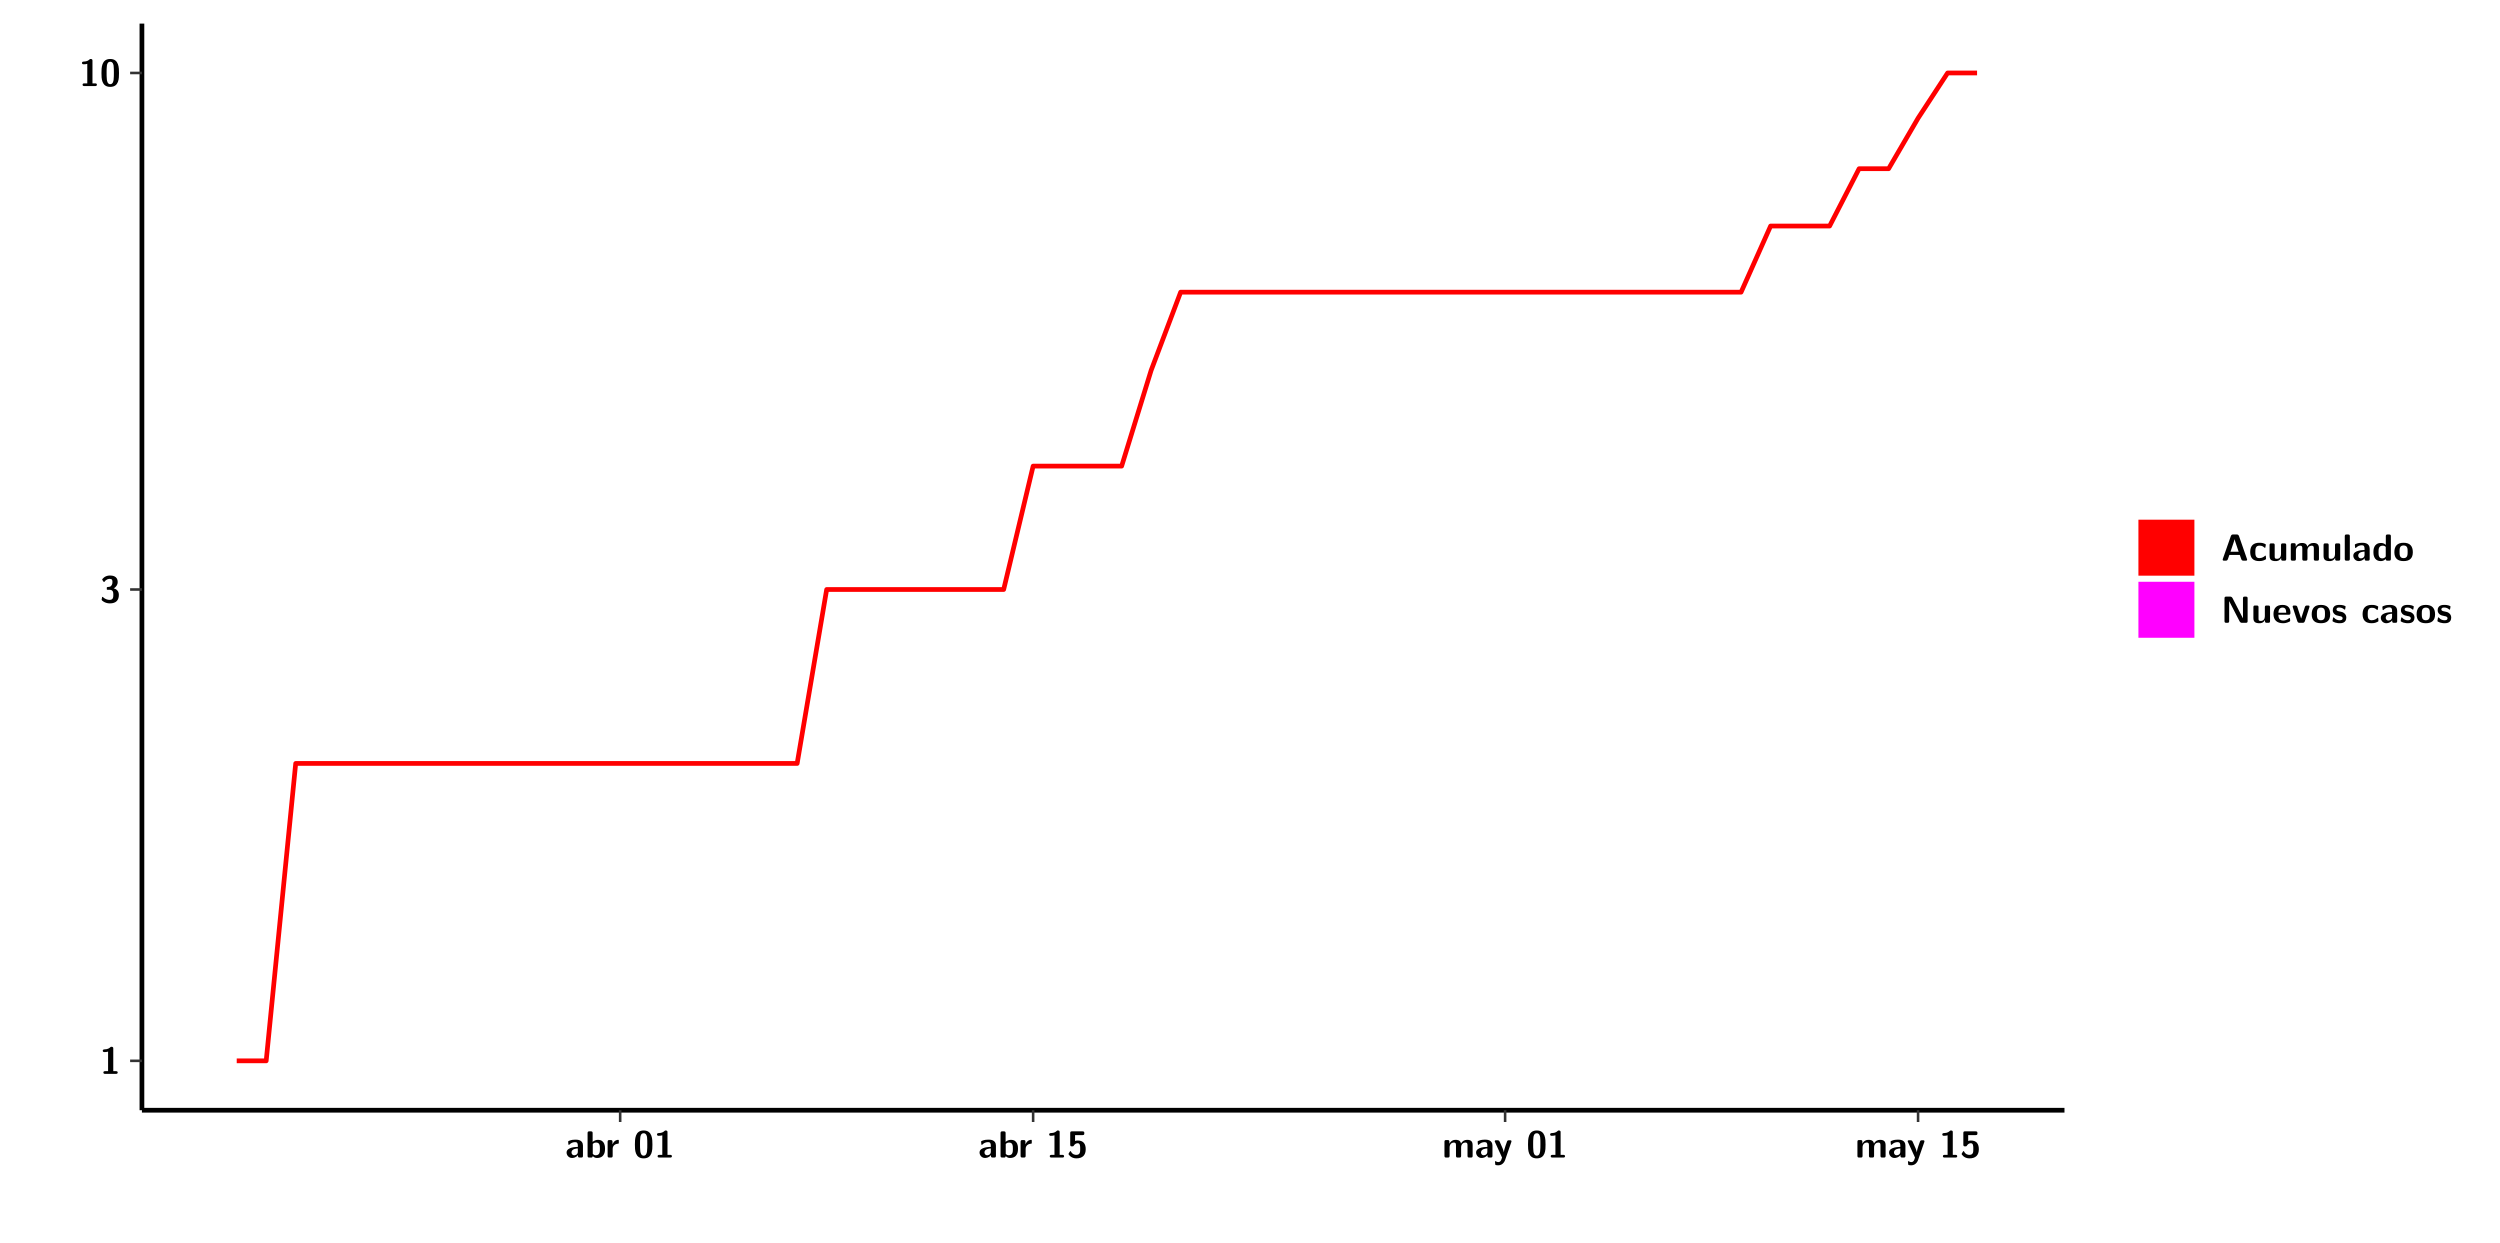
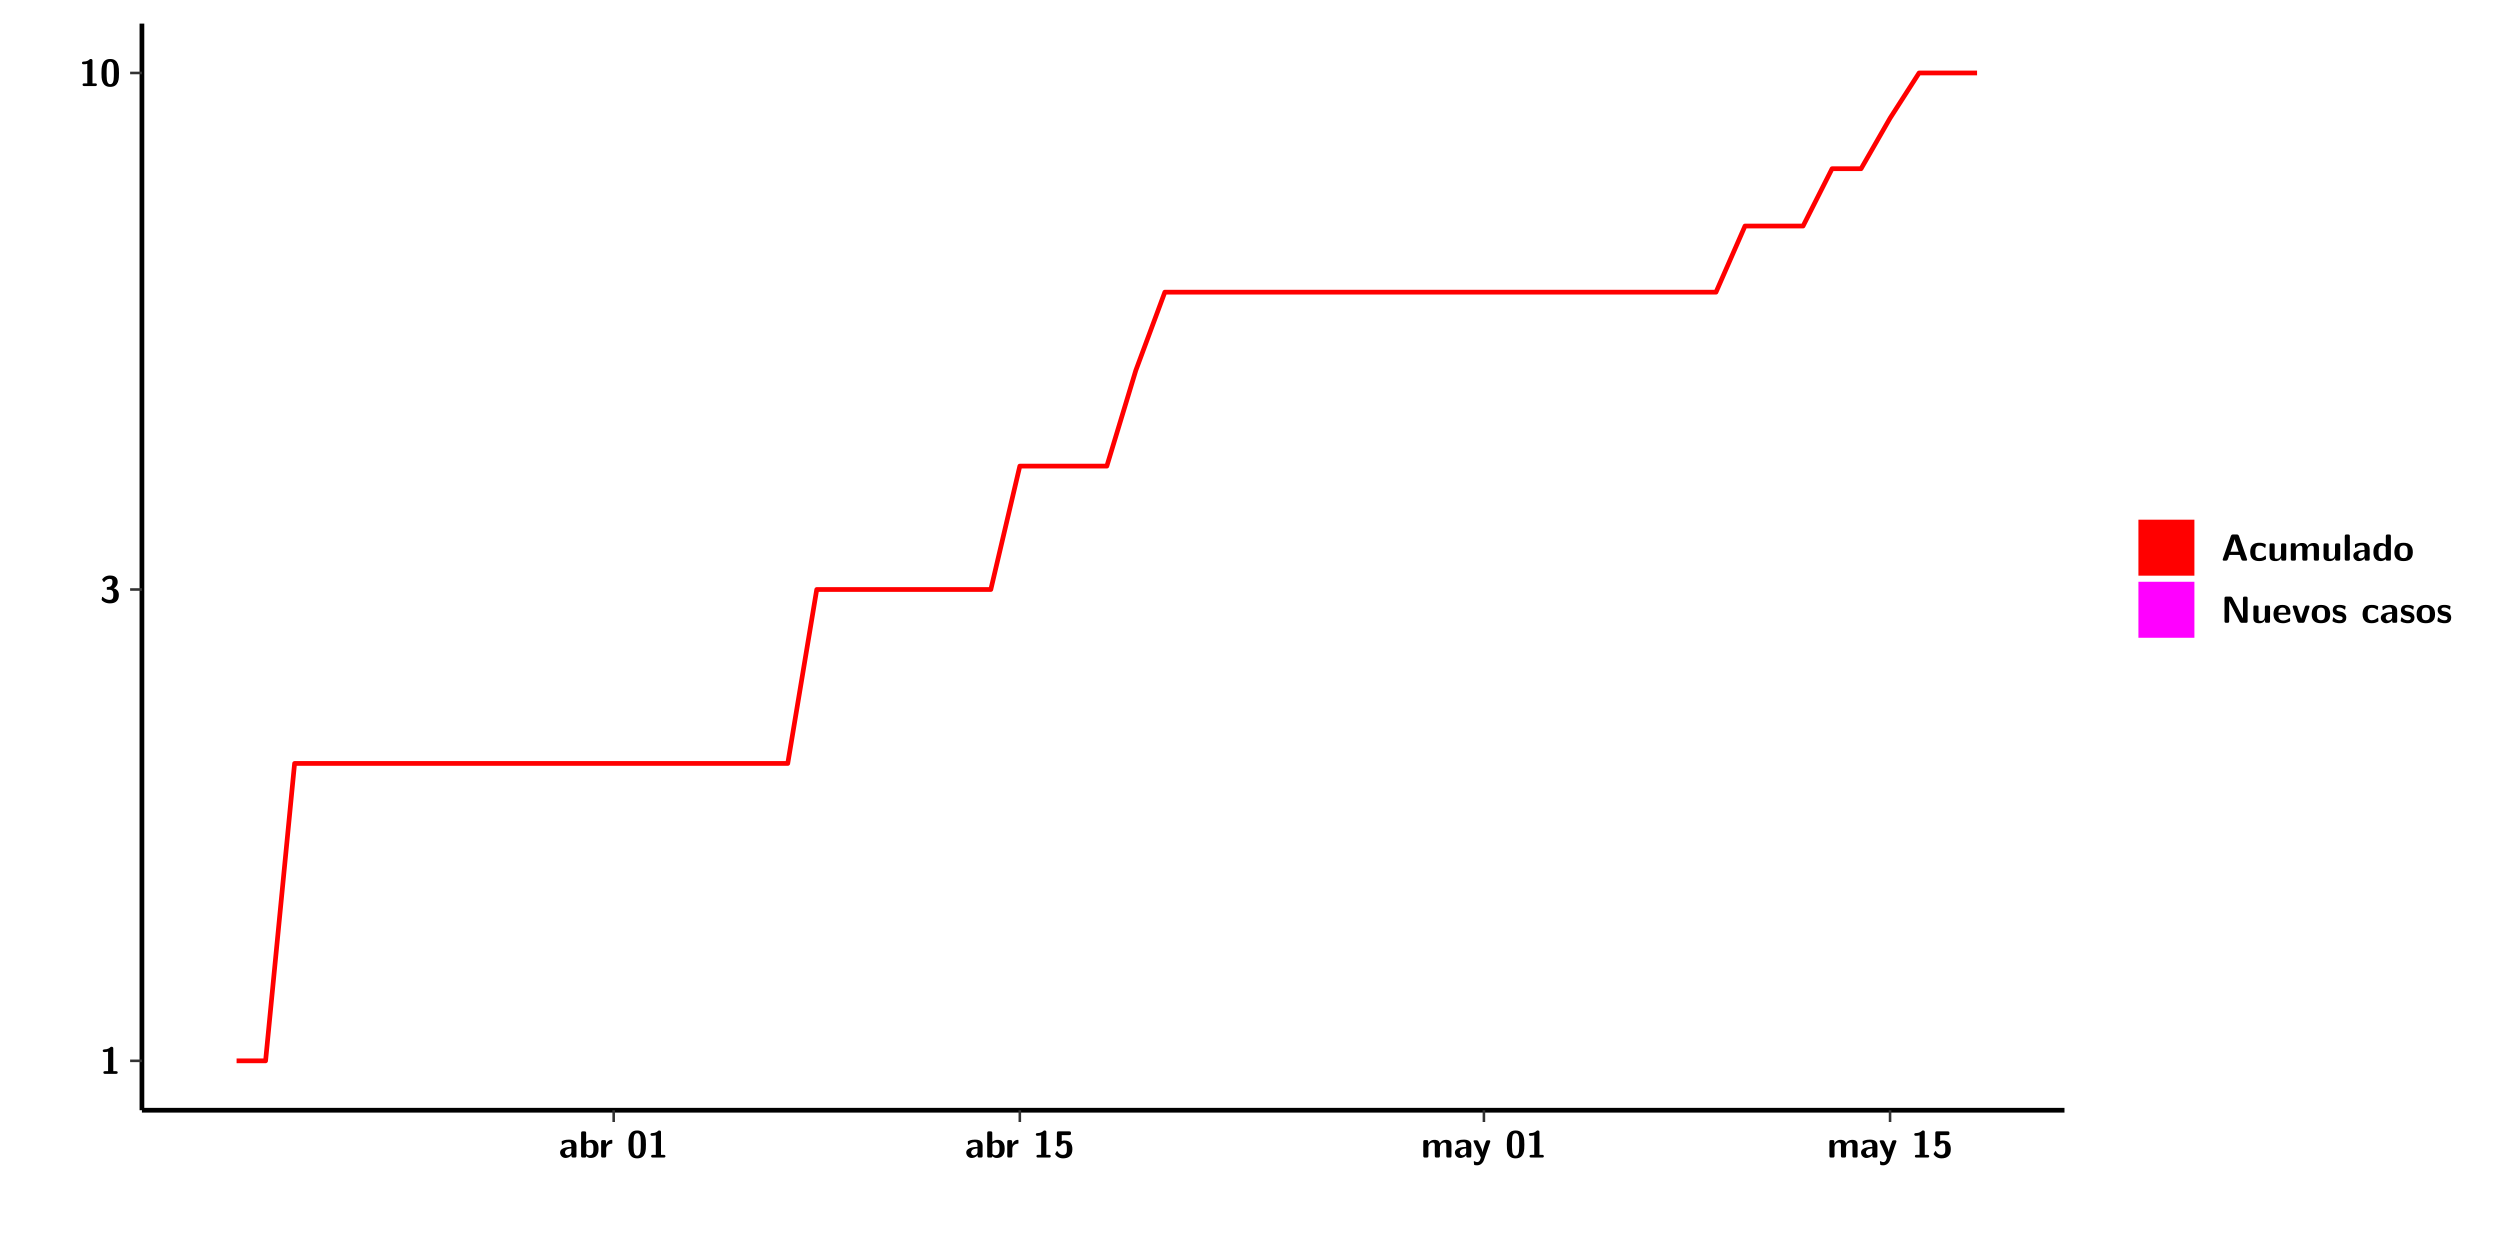
<svg xmlns="http://www.w3.org/2000/svg" xmlns:xlink="http://www.w3.org/1999/xlink" width="579.653pt" height="288pt" viewBox="0 0 579.653 288" version="1.1">
  <defs>
    <g>
      <symbol overflow="visible" id="glyph0-0">
        <path style="stroke:none;" d="" />
      </symbol>
      <symbol overflow="visible" id="glyph0-1">
        <path style="stroke:none;" d="M 3.109 -5.859 C 3.109 -6.016 3.109 -6.281 2.719 -6.281 C 2.547 -6.281 2.516 -6.266 2.406 -6.156 C 2.25 -6.016 1.922 -5.688 1.047 -5.672 C 0.891 -5.672 0.672 -5.609 0.672 -5.359 C 0.672 -5.047 0.969 -5.047 1.094 -5.047 C 1.344 -5.047 1.656 -5.078 1.906 -5.156 L 1.906 -0.625 L 1.234 -0.625 C 1.109 -0.625 0.812 -0.625 0.812 -0.312 C 0.812 0 1.109 0 1.234 0 L 3.719 0 C 3.828 0 4.141 0 4.141 -0.312 C 4.141 -0.625 3.828 -0.625 3.719 -0.625 L 3.109 -0.625 Z M 3.109 -5.859 " />
      </symbol>
      <symbol overflow="visible" id="glyph0-2">
        <path style="stroke:none;" d="M 0.844 -4.859 C 0.906 -4.766 0.953 -4.766 0.969 -4.766 C 1.031 -4.766 1.047 -4.797 1.094 -4.859 C 1.547 -5.5 2.172 -5.5 2.281 -5.5 C 2.844 -5.5 2.922 -5.203 2.922 -4.781 C 2.922 -4.656 2.922 -4.234 2.641 -3.906 C 2.438 -3.656 2.219 -3.641 1.953 -3.625 C 1.859 -3.609 1.688 -3.609 1.672 -3.578 C 1.609 -3.562 1.609 -3.5 1.609 -3.359 L 1.609 -3.203 C 1.609 -2.984 1.609 -2.969 1.844 -2.969 L 2.219 -2.969 C 3.031 -2.969 3.125 -2.469 3.125 -1.797 C 3.125 -1.203 3.062 -0.625 2.266 -0.625 C 1.984 -0.625 1.328 -0.688 0.75 -1.25 C 0.672 -1.328 0.656 -1.328 0.625 -1.328 C 0.531 -1.328 0.516 -1.25 0.516 -1.234 C 0.516 -1.234 0.406 -0.672 0.406 -0.625 C 0.406 -0.516 1.156 0.188 2.312 0.188 C 3.812 0.188 4.406 -0.609 4.406 -1.781 C 4.406 -2.562 3.984 -3.109 3.203 -3.297 C 3.906 -3.688 4.141 -4.266 4.141 -4.766 C 4.141 -6.156 2.891 -6.281 2.328 -6.281 C 1.125 -6.281 0.531 -5.422 0.531 -5.344 C 0.531 -5.297 0.594 -5.219 0.594 -5.219 Z M 0.844 -4.859 " />
      </symbol>
      <symbol overflow="visible" id="glyph0-3">
        <path style="stroke:none;" d="M 4.438 -3 C 4.438 -4.203 4.438 -6.281 2.406 -6.281 C 0.375 -6.281 0.375 -4.219 0.375 -3 C 0.375 -1.812 0.375 0.188 2.406 0.188 C 4.438 0.188 4.438 -1.781 4.438 -3 Z M 2.406 -0.438 C 1.75 -0.438 1.656 -1.25 1.625 -1.484 C 1.562 -1.953 1.562 -2.766 1.562 -3.125 C 1.562 -3.641 1.562 -4.203 1.625 -4.641 C 1.641 -4.875 1.734 -5.641 2.406 -5.641 C 3.047 -5.641 3.156 -4.906 3.188 -4.734 C 3.25 -4.281 3.25 -3.594 3.25 -3.125 C 3.25 -2.625 3.25 -1.953 3.188 -1.469 C 3.156 -1.234 3.062 -0.438 2.406 -0.438 Z M 2.406 -0.438 " />
      </symbol>
      <symbol overflow="visible" id="glyph0-4">
        <path style="stroke:none;" d="M 4.062 -2.766 C 4.062 -4.156 2.734 -4.156 2.297 -4.156 C 1.891 -4.156 1.453 -4.125 0.859 -3.891 C 0.672 -3.797 0.625 -3.781 0.625 -3.688 C 0.625 -3.625 0.688 -3.109 0.688 -3.047 C 0.703 -2.984 0.75 -2.938 0.812 -2.938 C 0.844 -2.938 0.875 -2.969 0.906 -3 C 1.281 -3.391 1.719 -3.578 2.266 -3.578 C 2.734 -3.578 2.875 -3.297 2.875 -2.781 L 2.875 -2.469 C 2.562 -2.469 0.266 -2.453 0.266 -1.172 C 0.266 -0.547 0.766 0.094 1.531 0.094 C 1.828 0.094 2.484 0.016 2.906 -0.594 L 2.906 -0.422 C 2.906 -0.141 2.969 0 3.328 0 L 3.641 0 C 3.984 0 4.062 -0.109 4.062 -0.422 Z M 2.875 -1.344 C 2.875 -0.531 2.047 -0.531 2.016 -0.531 C 1.641 -0.531 1.406 -0.844 1.406 -1.188 C 1.406 -2.047 2.625 -2.109 2.875 -2.109 Z M 2.875 -1.344 " />
      </symbol>
      <symbol overflow="visible" id="glyph0-5">
        <path style="stroke:none;" d="M 1.703 -5.656 C 1.703 -5.938 1.641 -6.078 1.281 -6.078 L 0.953 -6.078 C 0.641 -6.078 0.531 -5.984 0.531 -5.656 L 0.531 -0.422 C 0.531 -0.109 0.625 0 0.953 0 L 1.312 0 C 1.453 0 1.719 0 1.734 -0.344 C 2.125 0.094 2.578 0.094 2.719 0.094 C 4.578 0.094 4.578 -1.594 4.578 -2.031 C 4.578 -2.453 4.578 -4.109 2.938 -4.109 C 2.219 -4.109 1.781 -3.703 1.703 -3.625 Z M 1.734 -3.172 C 1.844 -3.281 2.109 -3.484 2.5 -3.484 C 3.391 -3.484 3.391 -2.672 3.391 -2.016 C 3.391 -1.375 3.391 -0.531 2.406 -0.531 C 2.047 -0.531 1.828 -0.75 1.734 -0.875 Z M 1.734 -3.172 " />
      </symbol>
      <symbol overflow="visible" id="glyph0-6">
        <path style="stroke:none;" d="M 1.703 -2.016 C 1.703 -2.844 2.391 -3.188 2.938 -3.219 C 3.109 -3.234 3.125 -3.234 3.125 -3.469 L 3.125 -3.875 C 3.125 -4.047 3.125 -4.109 2.969 -4.109 C 2.719 -4.109 2.078 -4.031 1.672 -3.078 L 1.656 -3.078 L 1.656 -3.641 C 1.656 -3.922 1.594 -4.062 1.234 -4.062 L 0.953 -4.062 C 0.641 -4.062 0.531 -3.969 0.531 -3.641 L 0.531 -0.422 C 0.531 -0.109 0.625 0 0.953 0 L 1.281 0 C 1.609 0 1.703 -0.109 1.703 -0.422 Z M 1.703 -2.016 " />
      </symbol>
      <symbol overflow="visible" id="glyph0-7">
        <path style="stroke:none;" d="M 1.859 -5.203 L 3.578 -5.203 C 4 -5.203 4 -5.406 4 -5.641 C 4 -5.875 4 -6.078 3.578 -6.078 L 1.141 -6.078 C 0.875 -6.078 0.734 -6.031 0.734 -5.688 L 0.734 -3 C 0.734 -2.609 0.922 -2.594 1.172 -2.594 C 1.391 -2.594 1.469 -2.594 1.594 -2.812 C 1.812 -3.141 2.109 -3.328 2.469 -3.328 C 3.047 -3.328 3.047 -2.656 3.047 -1.969 C 3.047 -1.297 3.047 -0.625 2.125 -0.625 C 1.844 -0.625 1.25 -0.703 0.906 -1.406 C 0.875 -1.453 0.844 -1.5 0.781 -1.5 C 0.719 -1.5 0.703 -1.469 0.656 -1.391 C 0.531 -1.188 0.328 -0.891 0.328 -0.828 C 0.328 -0.75 0.891 0.188 2.141 0.188 C 3.562 0.188 4.328 -0.516 4.328 -1.938 C 4.328 -3.094 3.844 -3.953 2.5 -3.953 C 2.281 -3.953 2.078 -3.922 1.859 -3.844 Z M 1.859 -5.203 " />
      </symbol>
      <symbol overflow="visible" id="glyph0-8">
        <path style="stroke:none;" d="M 7.062 -2.844 C 7.062 -3.75 6.672 -4.109 5.781 -4.109 C 5.156 -4.109 4.688 -3.828 4.359 -3.25 C 4.219 -4.078 3.484 -4.109 3.109 -4.109 C 2.938 -4.109 2.578 -4.109 2.188 -3.828 C 1.906 -3.625 1.734 -3.344 1.672 -3.203 L 1.672 -3.641 C 1.672 -3.922 1.609 -4.062 1.25 -4.062 L 0.953 -4.062 C 0.625 -4.062 0.531 -3.969 0.531 -3.641 L 0.531 -0.422 C 0.531 -0.109 0.625 0 0.953 0 L 1.297 0 C 1.625 0 1.719 -0.109 1.719 -0.422 L 1.719 -2.359 C 1.719 -3.141 2.25 -3.484 2.688 -3.484 C 3.109 -3.484 3.203 -3.297 3.203 -2.828 L 3.203 -0.422 C 3.203 -0.109 3.297 0 3.625 0 L 3.969 0 C 4.297 0 4.391 -0.109 4.391 -0.422 L 4.391 -2.359 C 4.391 -3.141 4.922 -3.484 5.359 -3.484 C 5.781 -3.484 5.875 -3.297 5.875 -2.828 L 5.875 -0.422 C 5.875 -0.109 5.969 0 6.297 0 L 6.641 0 C 6.984 0 7.062 -0.109 7.062 -0.422 Z M 7.062 -2.844 " />
      </symbol>
      <symbol overflow="visible" id="glyph0-9">
        <path style="stroke:none;" d="M 4.109 -3.609 C 4.141 -3.719 4.141 -3.734 4.141 -3.781 C 4.141 -4.016 3.906 -4.016 3.797 -4.016 L 3.609 -4.016 C 3.469 -4.016 3.266 -4.016 3.141 -3.812 C 3.109 -3.766 2.406 -1.828 2.359 -1.25 L 2.344 -1.25 C 2.312 -1.672 1.953 -2.484 1.562 -3.328 C 1.328 -3.891 1.266 -4.016 0.828 -4.016 L 0.594 -4.016 C 0.469 -4.016 0.25 -4.016 0.25 -3.781 C 0.25 -3.75 0.281 -3.688 0.297 -3.641 L 1.953 0 C 1.891 0.188 1.859 0.281 1.828 0.375 C 1.734 0.656 1.578 1.047 1.109 1.047 C 0.812 1.047 0.609 0.922 0.516 0.875 C 0.469 0.844 0.453 0.828 0.422 0.828 C 0.391 0.828 0.312 0.859 0.312 0.969 C 0.312 1.031 0.375 1.641 0.391 1.672 C 0.469 1.781 0.953 1.797 1.094 1.797 C 2.172 1.797 2.609 0.766 2.672 0.547 Z M 4.109 -3.609 " />
      </symbol>
      <symbol overflow="visible" id="glyph0-10">
        <path style="stroke:none;" d="M 4.156 -5.703 C 4.031 -6.078 3.766 -6.078 3.594 -6.078 L 2.828 -6.078 C 2.641 -6.078 2.391 -6.078 2.266 -5.703 L 0.406 -0.406 C 0.375 -0.297 0.375 -0.281 0.375 -0.234 C 0.375 0 0.594 0 0.703 0 L 1.031 0 C 1.188 0 1.453 0 1.578 -0.344 L 1.922 -1.328 L 4.344 -1.328 L 4.641 -0.484 C 4.75 -0.172 4.812 0 5.234 0 L 5.703 0 C 5.828 0 6.047 0 6.047 -0.234 C 6.047 -0.281 6.047 -0.297 6 -0.406 Z M 2.812 -3.938 C 2.938 -4.328 3.062 -4.656 3.125 -4.969 L 3.141 -4.969 C 3.188 -4.766 3.188 -4.75 3.25 -4.547 L 4.078 -2.078 L 2.188 -2.078 Z M 2.812 -3.938 " />
      </symbol>
      <symbol overflow="visible" id="glyph0-11">
        <path style="stroke:none;" d="M 4 -0.438 C 4 -0.531 3.969 -0.938 3.953 -1.047 C 3.953 -1.078 3.938 -1.172 3.844 -1.172 C 3.812 -1.172 3.797 -1.172 3.703 -1.078 C 3.562 -0.953 3.141 -0.594 2.422 -0.594 C 1.516 -0.594 1.516 -1.469 1.516 -2.031 C 1.516 -2.75 1.562 -3.484 2.453 -3.484 C 3.031 -3.484 3.266 -3.344 3.578 -3.078 C 3.688 -2.984 3.703 -2.984 3.734 -2.984 C 3.828 -2.984 3.844 -3.062 3.844 -3.094 C 3.859 -3.172 3.953 -3.656 3.953 -3.703 C 3.953 -3.781 3.891 -3.812 3.75 -3.891 C 3.328 -4.078 3.062 -4.156 2.453 -4.156 C 1.141 -4.156 0.328 -3.547 0.328 -2.016 C 0.328 -0.562 1.078 0.094 2.406 0.094 C 2.641 0.094 3.172 0.094 3.75 -0.203 C 4 -0.344 4 -0.344 4 -0.438 Z M 4 -0.438 " />
      </symbol>
      <symbol overflow="visible" id="glyph0-12">
        <path style="stroke:none;" d="M 4.391 -3.594 C 4.391 -3.875 4.328 -4.016 3.969 -4.016 L 3.609 -4.016 C 3.281 -4.016 3.188 -3.906 3.188 -3.594 L 3.188 -1.516 C 3.188 -0.938 2.891 -0.438 2.266 -0.438 C 1.766 -0.438 1.719 -0.562 1.719 -1.031 L 1.719 -3.594 C 1.719 -3.875 1.656 -4.016 1.297 -4.016 L 0.953 -4.016 C 0.625 -4.016 0.531 -3.922 0.531 -3.594 L 0.531 -1.109 C 0.531 -0.172 1.031 0.094 1.953 0.094 C 2.188 0.094 2.812 0.094 3.219 -0.656 L 3.219 -0.422 C 3.219 -0.141 3.281 0 3.641 0 L 3.969 0 C 4.297 0 4.391 -0.109 4.391 -0.422 Z M 4.391 -3.594 " />
      </symbol>
      <symbol overflow="visible" id="glyph0-13">
        <path style="stroke:none;" d="M 1.703 -5.656 C 1.703 -5.938 1.641 -6.078 1.281 -6.078 L 0.953 -6.078 C 0.641 -6.078 0.531 -5.984 0.531 -5.656 L 0.531 -0.422 C 0.531 -0.109 0.625 0 0.953 0 L 1.281 0 C 1.609 0 1.703 -0.109 1.703 -0.422 Z M 1.703 -5.656 " />
      </symbol>
      <symbol overflow="visible" id="glyph0-14">
        <path style="stroke:none;" d="M 4.375 -5.656 C 4.375 -5.938 4.312 -6.078 3.953 -6.078 L 3.625 -6.078 C 3.297 -6.078 3.203 -5.969 3.203 -5.656 L 3.203 -3.672 C 2.812 -4.047 2.375 -4.109 2.109 -4.109 C 0.328 -4.109 0.328 -2.422 0.328 -2 C 0.328 -1.594 0.328 0.094 2.062 0.094 C 2.422 0.094 2.812 -0.016 3.188 -0.406 C 3.188 -0.094 3.297 0 3.609 0 L 3.953 0 C 4.281 0 4.375 -0.109 4.375 -0.422 Z M 3.188 -1.094 C 3.188 -0.953 3.188 -0.875 2.922 -0.688 C 2.703 -0.547 2.5 -0.531 2.406 -0.531 C 1.516 -0.531 1.516 -1.344 1.516 -2 C 1.516 -2.656 1.516 -3.484 2.5 -3.484 C 2.75 -3.484 2.984 -3.391 3.188 -3.203 Z M 3.188 -1.094 " />
      </symbol>
      <symbol overflow="visible" id="glyph0-15">
        <path style="stroke:none;" d="M 4.547 -1.969 C 4.547 -3.406 3.844 -4.156 2.406 -4.156 C 0.953 -4.156 0.266 -3.391 0.266 -1.969 C 0.266 -0.547 1.031 0.094 2.406 0.094 C 3.781 0.094 4.547 -0.531 4.547 -1.969 Z M 2.406 -0.594 C 1.469 -0.594 1.469 -1.375 1.469 -2.078 C 1.469 -2.75 1.469 -3.531 2.406 -3.531 C 3.344 -3.531 3.344 -2.766 3.344 -2.078 C 3.344 -1.391 3.344 -0.594 2.406 -0.594 Z M 2.406 -0.594 " />
      </symbol>
      <symbol overflow="visible" id="glyph0-16">
        <path style="stroke:none;" d="M 2.656 -5.734 C 2.469 -6.078 2.203 -6.078 2.031 -6.078 L 1.219 -6.078 C 0.906 -6.078 0.797 -5.984 0.797 -5.656 L 0.797 -0.422 C 0.797 -0.109 0.891 0 1.219 0 L 1.453 0 C 1.781 0 1.875 -0.109 1.875 -0.422 L 1.875 -5.016 L 1.891 -5.016 L 4.297 -0.344 C 4.484 0 4.75 0 4.922 0 L 5.734 0 C 6.062 0 6.156 -0.109 6.156 -0.422 L 6.156 -5.656 C 6.156 -5.938 6.094 -6.078 5.734 -6.078 L 5.5 -6.078 C 5.156 -6.078 5.078 -5.969 5.078 -5.656 L 5.078 -1.062 L 5.062 -1.062 Z M 2.656 -5.734 " />
      </symbol>
      <symbol overflow="visible" id="glyph0-17">
        <path style="stroke:none;" d="M 3.781 -1.875 C 3.984 -1.875 4.203 -1.891 4.203 -2.281 C 4.203 -3.406 3.672 -4.156 2.359 -4.156 C 0.969 -4.156 0.266 -3.375 0.266 -2.047 C 0.266 -0.609 1.109 0.094 2.484 0.094 C 2.812 0.094 3.312 0.047 3.891 -0.234 C 4.078 -0.328 4.141 -0.359 4.141 -0.469 C 4.141 -0.531 4.125 -0.781 4.109 -0.844 C 4.078 -1.125 4.062 -1.125 3.984 -1.125 C 3.953 -1.125 3.938 -1.125 3.844 -1.047 C 3.328 -0.594 2.797 -0.531 2.516 -0.531 C 1.531 -0.531 1.422 -1.312 1.391 -1.875 Z M 1.406 -2.344 C 1.422 -2.875 1.609 -3.531 2.359 -3.531 C 3.062 -3.531 3.203 -3.031 3.219 -2.344 Z M 1.406 -2.344 " />
      </symbol>
      <symbol overflow="visible" id="glyph0-18">
        <path style="stroke:none;" d="M 4.109 -3.609 C 4.141 -3.719 4.141 -3.75 4.141 -3.766 C 4.141 -4.016 3.922 -4.016 3.797 -4.016 L 3.609 -4.016 C 3.25 -4.016 3.141 -3.891 3.062 -3.641 L 2.203 -0.984 L 1.328 -3.641 C 1.266 -3.828 1.203 -4.016 0.781 -4.016 L 0.578 -4.016 C 0.453 -4.016 0.234 -4.016 0.234 -3.766 C 0.234 -3.75 0.234 -3.719 0.266 -3.609 L 1.312 -0.375 C 1.438 0 1.703 0 1.859 0 L 2.5 0 C 2.672 0 2.938 0 3.062 -0.375 Z M 4.109 -3.609 " />
      </symbol>
      <symbol overflow="visible" id="glyph0-19">
        <path style="stroke:none;" d="M 3.469 -1.234 C 3.469 -1.734 3.203 -2.031 3.047 -2.172 C 2.703 -2.484 2.391 -2.547 2.031 -2.609 C 1.547 -2.703 1.188 -2.766 1.188 -3.109 C 1.188 -3.469 1.484 -3.547 1.828 -3.547 C 2.406 -3.547 2.719 -3.328 2.953 -3.125 C 3.047 -3.047 3.062 -3.047 3.094 -3.047 C 3.188 -3.047 3.203 -3.125 3.203 -3.156 C 3.219 -3.219 3.312 -3.719 3.312 -3.766 C 3.312 -3.906 2.844 -4.031 2.75 -4.062 C 2.406 -4.156 2.125 -4.156 1.891 -4.156 C 1.5 -4.156 0.328 -4.156 0.328 -2.906 C 0.328 -2.484 0.516 -2.219 0.75 -2 C 1.062 -1.734 1.406 -1.672 1.906 -1.562 C 2.156 -1.531 2.609 -1.453 2.609 -1.062 C 2.609 -0.656 2.266 -0.594 1.922 -0.594 C 1.531 -0.594 1.047 -0.703 0.625 -1.188 C 0.594 -1.234 0.562 -1.266 0.516 -1.266 C 0.422 -1.266 0.406 -1.188 0.391 -1.125 C 0.375 -1.016 0.266 -0.516 0.266 -0.422 C 0.266 -0.266 0.922 -0.062 0.922 -0.047 C 1.406 0.094 1.766 0.094 1.922 0.094 C 2.359 0.094 3.469 0.062 3.469 -1.234 Z M 3.469 -1.234 " />
      </symbol>
    </g>
    <clipPath id="clip1">
      <path d="M 0 0 L 576.008 0 L 576.008 288 L 0 288 Z M 0 0 " />
    </clipPath>
    <clipPath id="clip2">
      <path d="M 32.906 5.477 L 478.672 5.477 L 478.672 257.414 L 32.906 257.414 Z M 32.906 5.477 " />
    </clipPath>
  </defs>
  <g id="surface1">
    <g clip-path="url(#clip1)" clip-rule="nonzero">
      <path style="fill-rule:nonzero;fill:rgb(100%,100%,100%);fill-opacity:1;stroke-width:0.598;stroke-linecap:round;stroke-linejoin:round;stroke:rgb(100%,100%,100%);stroke-opacity:1;stroke-miterlimit:10;" d="M 0 0 L 0 288.004 L 576.008 288.004 L 576.008 0 Z M 0 0 " transform="matrix(1,0,0,-1,0,288)" />
    </g>
    <g clip-path="url(#clip2)" clip-rule="nonzero">
      <path style=" stroke:none;fill-rule:nonzero;fill:rgb(100%,100%,100%);fill-opacity:1;" d="M 32.906 257.414 L 32.906 5.477 L 478.672 5.477 L 478.672 257.414 Z M 32.906 257.414 " />
    </g>
-     <path style="fill:none;stroke-width:1.096;stroke-linecap:butt;stroke-linejoin:round;stroke:rgb(100%,0%,0%);stroke-opacity:1;stroke-miterlimit:10;" d="M 54.887 42.031 L 61.719 42.031 L 68.562 110.984 L 184.828 110.984 L 191.672 151.316 L 232.711 151.316 L 239.543 179.926 L 260.066 179.926 L 266.902 202.125 L 273.746 220.258 L 403.691 220.258 L 410.535 235.59 L 424.215 235.59 L 431.051 248.879 L 437.895 248.879 L 444.727 260.598 L 451.574 271.078 L 458.406 271.078 " transform="matrix(1,0,0,-1,0,288)" />
+     <path style="fill:none;stroke-width:1.096;stroke-linecap:butt;stroke-linejoin:round;stroke:rgb(100%,0%,0%);stroke-opacity:1;stroke-miterlimit:10;" d="M 54.855 42.031 L 61.578 42.031 L 68.305 110.984 L 182.648 110.984 L 189.371 151.316 L 229.73 151.316 L 236.457 179.926 L 256.633 179.926 L 263.355 202.125 L 270.082 220.258 L 397.875 220.258 L 404.598 235.59 L 418.059 235.59 L 424.781 248.879 L 431.508 248.879 L 438.23 260.598 L 444.957 271.078 L 458.406 271.078 " transform="matrix(1,0,0,-1,0,288)" />
    <path style="fill:none;stroke-width:1.096;stroke-linecap:butt;stroke-linejoin:round;stroke:rgb(0%,0%,0%);stroke-opacity:1;stroke-miterlimit:10;" d="M 32.906 30.586 L 32.906 282.523 " transform="matrix(1,0,0,-1,0,288)" />
    <g style="fill:rgb(0%,0%,0%);fill-opacity:1;">
      <use xlink:href="#glyph0-1" x="23.153" y="248.986" />
    </g>
    <g style="fill:rgb(0%,0%,0%);fill-opacity:1;">
      <use xlink:href="#glyph0-2" x="23.153" y="139.716" />
    </g>
    <g style="fill:rgb(0%,0%,0%);fill-opacity:1;">
      <use xlink:href="#glyph0-1" x="18.331" y="19.955" />
      <use xlink:href="#glyph0-3" x="23.153" y="19.955" />
    </g>
    <path style="fill:none;stroke-width:0.598;stroke-linecap:butt;stroke-linejoin:round;stroke:rgb(20%,20%,20%);stroke-opacity:1;stroke-miterlimit:10;" d="M 30.168 42.031 L 32.906 42.031 " transform="matrix(1,0,0,-1,0,288)" />
    <path style="fill:none;stroke-width:0.598;stroke-linecap:butt;stroke-linejoin:round;stroke:rgb(20%,20%,20%);stroke-opacity:1;stroke-miterlimit:10;" d="M 30.168 151.316 L 32.906 151.316 " transform="matrix(1,0,0,-1,0,288)" />
    <path style="fill:none;stroke-width:0.598;stroke-linecap:butt;stroke-linejoin:round;stroke:rgb(20%,20%,20%);stroke-opacity:1;stroke-miterlimit:10;" d="M 30.168 271.078 L 32.906 271.078 " transform="matrix(1,0,0,-1,0,288)" />
    <path style="fill:none;stroke-width:1.096;stroke-linecap:butt;stroke-linejoin:round;stroke:rgb(0%,0%,0%);stroke-opacity:1;stroke-miterlimit:10;" d="M 32.906 30.586 L 478.672 30.586 " transform="matrix(1,0,0,-1,0,288)" />
-     <path style="fill:none;stroke-width:0.598;stroke-linecap:butt;stroke-linejoin:round;stroke:rgb(20%,20%,20%);stroke-opacity:1;stroke-miterlimit:10;" d="M 143.793 27.848 L 143.793 30.586 " transform="matrix(1,0,0,-1,0,288)" />
-     <path style="fill:none;stroke-width:0.598;stroke-linecap:butt;stroke-linejoin:round;stroke:rgb(20%,20%,20%);stroke-opacity:1;stroke-miterlimit:10;" d="M 239.543 27.848 L 239.543 30.586 " transform="matrix(1,0,0,-1,0,288)" />
-     <path style="fill:none;stroke-width:0.598;stroke-linecap:butt;stroke-linejoin:round;stroke:rgb(20%,20%,20%);stroke-opacity:1;stroke-miterlimit:10;" d="M 348.977 27.848 L 348.977 30.586 " transform="matrix(1,0,0,-1,0,288)" />
-     <path style="fill:none;stroke-width:0.598;stroke-linecap:butt;stroke-linejoin:round;stroke:rgb(20%,20%,20%);stroke-opacity:1;stroke-miterlimit:10;" d="M 444.727 27.848 L 444.727 30.586 " transform="matrix(1,0,0,-1,0,288)" />
+     <path style="fill:none;stroke-width:0.598;stroke-linecap:butt;stroke-linejoin:round;stroke:rgb(20%,20%,20%);stroke-opacity:1;stroke-miterlimit:10;" d="M 142.289 27.848 L 142.289 30.586 " transform="matrix(1,0,0,-1,0,288)" />
+     <path style="fill:none;stroke-width:0.598;stroke-linecap:butt;stroke-linejoin:round;stroke:rgb(20%,20%,20%);stroke-opacity:1;stroke-miterlimit:10;" d="M 236.457 27.848 L 236.457 30.586 " transform="matrix(1,0,0,-1,0,288)" />
+     <path style="fill:none;stroke-width:0.598;stroke-linecap:butt;stroke-linejoin:round;stroke:rgb(20%,20%,20%);stroke-opacity:1;stroke-miterlimit:10;" d="M 344.062 27.848 L 344.062 30.586 " transform="matrix(1,0,0,-1,0,288)" />
+     <path style="fill:none;stroke-width:0.598;stroke-linecap:butt;stroke-linejoin:round;stroke:rgb(20%,20%,20%);stroke-opacity:1;stroke-miterlimit:10;" d="M 438.23 27.848 L 438.23 30.586 " transform="matrix(1,0,0,-1,0,288)" />
    <g style="fill:rgb(0%,0%,0%);fill-opacity:1;">
-       <use xlink:href="#glyph0-4" x="131.103" y="268.394" />
-       <use xlink:href="#glyph0-5" x="135.706" y="268.394" />
+       <use xlink:href="#glyph0-4" x="129.598" y="268.394" />
+       <use xlink:href="#glyph0-5" x="134.201" y="268.394" />
    </g>
    <g style="fill:rgb(0%,0%,0%);fill-opacity:1;">
-       <use xlink:href="#glyph0-6" x="140.353" y="268.394" />
+       <use xlink:href="#glyph0-6" x="138.848" y="268.394" />
    </g>
    <g style="fill:rgb(0%,0%,0%);fill-opacity:1;">
-       <use xlink:href="#glyph0-3" x="146.834" y="268.394" />
-       <use xlink:href="#glyph0-1" x="151.656" y="268.394" />
+       <use xlink:href="#glyph0-3" x="145.329" y="268.394" />
+       <use xlink:href="#glyph0-1" x="150.151" y="268.394" />
    </g>
    <g style="fill:rgb(0%,0%,0%);fill-opacity:1;">
-       <use xlink:href="#glyph0-4" x="226.854" y="268.394" />
-       <use xlink:href="#glyph0-5" x="231.457" y="268.394" />
+       <use xlink:href="#glyph0-4" x="223.765" y="268.394" />
+       <use xlink:href="#glyph0-5" x="228.368" y="268.394" />
    </g>
    <g style="fill:rgb(0%,0%,0%);fill-opacity:1;">
-       <use xlink:href="#glyph0-6" x="236.104" y="268.394" />
+       <use xlink:href="#glyph0-6" x="233.015" y="268.394" />
    </g>
    <g style="fill:rgb(0%,0%,0%);fill-opacity:1;">
-       <use xlink:href="#glyph0-1" x="242.585" y="268.394" />
-       <use xlink:href="#glyph0-7" x="247.407" y="268.394" />
+       <use xlink:href="#glyph0-1" x="239.496" y="268.394" />
+       <use xlink:href="#glyph0-7" x="244.318" y="268.394" />
    </g>
    <g style="fill:rgb(0%,0%,0%);fill-opacity:1;">
-       <use xlink:href="#glyph0-8" x="334.384" y="268.394" />
-       <use xlink:href="#glyph0-4" x="341.982" y="268.394" />
+       <use xlink:href="#glyph0-8" x="329.472" y="268.394" />
+       <use xlink:href="#glyph0-4" x="337.07" y="268.394" />
    </g>
    <g style="fill:rgb(0%,0%,0%);fill-opacity:1;">
-       <use xlink:href="#glyph0-9" x="346.313" y="268.394" />
+       <use xlink:href="#glyph0-9" x="341.401" y="268.394" />
    </g>
    <g style="fill:rgb(0%,0%,0%);fill-opacity:1;">
-       <use xlink:href="#glyph0-3" x="353.914" y="268.394" />
-       <use xlink:href="#glyph0-1" x="358.736" y="268.394" />
+       <use xlink:href="#glyph0-3" x="349.002" y="268.394" />
+       <use xlink:href="#glyph0-1" x="353.824" y="268.394" />
    </g>
    <g style="fill:rgb(0%,0%,0%);fill-opacity:1;">
-       <use xlink:href="#glyph0-8" x="430.135" y="268.394" />
-       <use xlink:href="#glyph0-4" x="437.733" y="268.394" />
+       <use xlink:href="#glyph0-8" x="423.639" y="268.394" />
+       <use xlink:href="#glyph0-4" x="431.237" y="268.394" />
    </g>
    <g style="fill:rgb(0%,0%,0%);fill-opacity:1;">
-       <use xlink:href="#glyph0-9" x="442.064" y="268.394" />
+       <use xlink:href="#glyph0-9" x="435.568" y="268.394" />
    </g>
    <g style="fill:rgb(0%,0%,0%);fill-opacity:1;">
-       <use xlink:href="#glyph0-1" x="449.665" y="268.394" />
-       <use xlink:href="#glyph0-7" x="454.487" y="268.394" />
+       <use xlink:href="#glyph0-1" x="443.169" y="268.394" />
+       <use xlink:href="#glyph0-7" x="447.991" y="268.394" />
    </g>
    <path style=" stroke:none;fill-rule:nonzero;fill:rgb(100%,100%,100%);fill-opacity:1;" d="M 489.629 154.062 L 489.629 108.828 L 570.527 108.828 L 570.527 154.062 Z M 489.629 154.062 " />
    <path style=" stroke:none;fill-rule:nonzero;fill:rgb(100%,0%,0%);fill-opacity:1;" d="M 495.816 133.477 L 495.816 120.496 L 508.797 120.496 L 508.797 133.477 Z M 495.816 133.477 " />
    <path style=" stroke:none;fill-rule:nonzero;fill:rgb(100%,0%,100%);fill-opacity:1;" d="M 495.816 147.875 L 495.816 134.891 L 508.797 134.891 L 508.797 147.875 Z M 495.816 147.875 " />
    <g style="fill:rgb(0%,0%,0%);fill-opacity:1;">
      <use xlink:href="#glyph0-10" x="514.979" y="130.002" />
      <use xlink:href="#glyph0-11" x="521.408" y="130.002" />
      <use xlink:href="#glyph0-12" x="525.694" y="130.002" />
      <use xlink:href="#glyph0-8" x="530.613" y="130.002" />
      <use xlink:href="#glyph0-12" x="538.212" y="130.002" />
      <use xlink:href="#glyph0-13" x="543.131" y="130.002" />
      <use xlink:href="#glyph0-4" x="545.372" y="130.002" />
      <use xlink:href="#glyph0-14" x="549.975" y="130.002" />
      <use xlink:href="#glyph0-15" x="554.894" y="130.002" />
    </g>
    <g style="fill:rgb(0%,0%,0%);fill-opacity:1;">
      <use xlink:href="#glyph0-16" x="514.979" y="144.408" />
      <use xlink:href="#glyph0-12" x="521.944" y="144.408" />
      <use xlink:href="#glyph0-17" x="526.864" y="144.408" />
      <use xlink:href="#glyph0-18" x="531.345" y="144.408" />
      <use xlink:href="#glyph0-15" x="535.728" y="144.408" />
      <use xlink:href="#glyph0-19" x="540.55" y="144.408" />
    </g>
    <g style="fill:rgb(0%,0%,0%);fill-opacity:1;">
      <use xlink:href="#glyph0-11" x="547.465" y="144.408" />
      <use xlink:href="#glyph0-4" x="551.751" y="144.408" />
      <use xlink:href="#glyph0-19" x="556.354" y="144.408" />
      <use xlink:href="#glyph0-15" x="560.051" y="144.408" />
      <use xlink:href="#glyph0-19" x="564.872" y="144.408" />
    </g>
  </g>
</svg>
